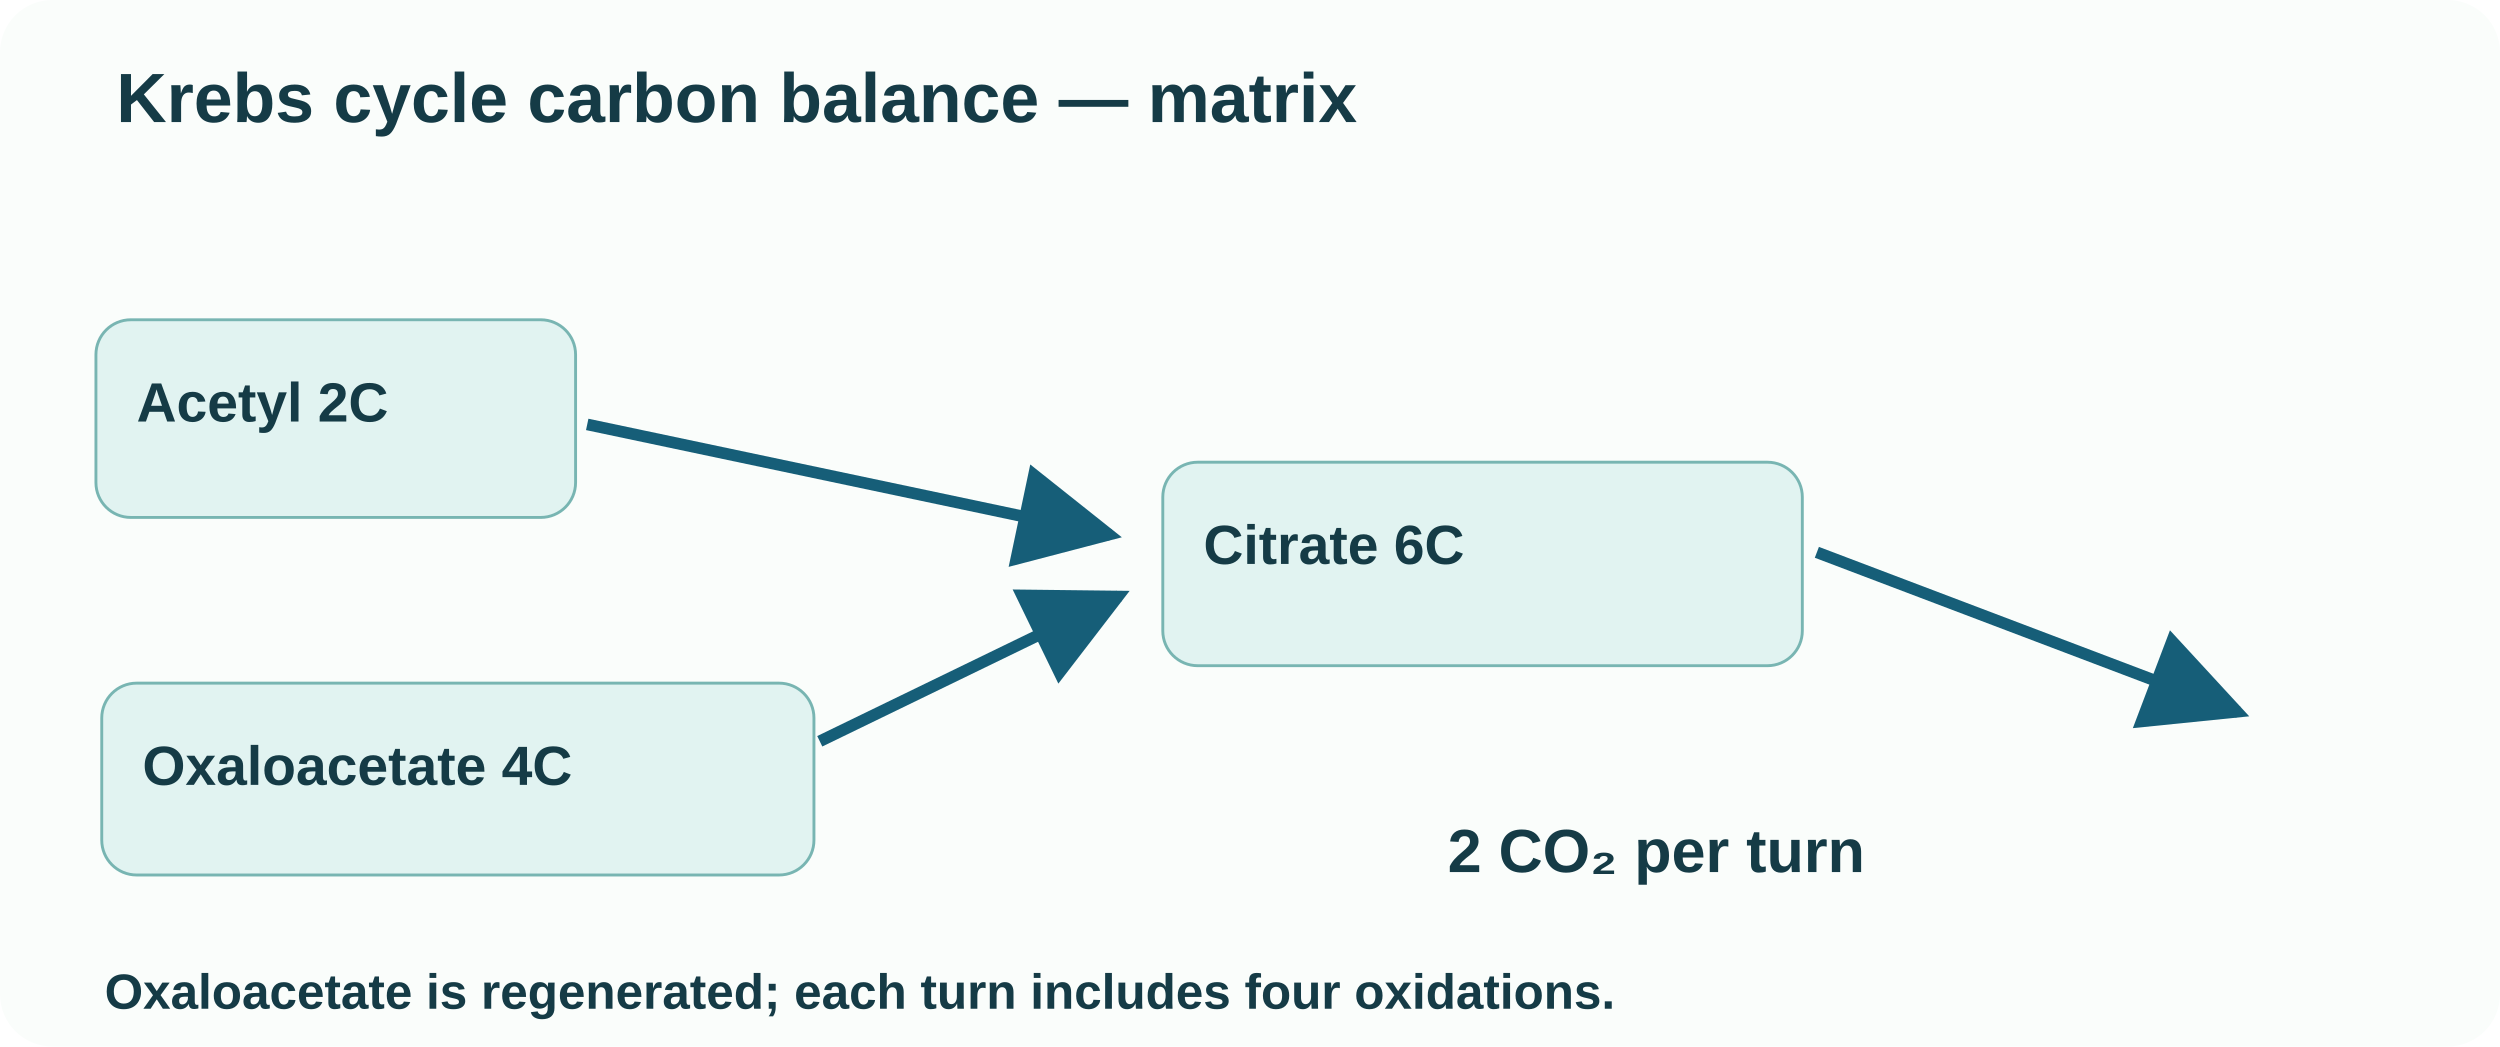
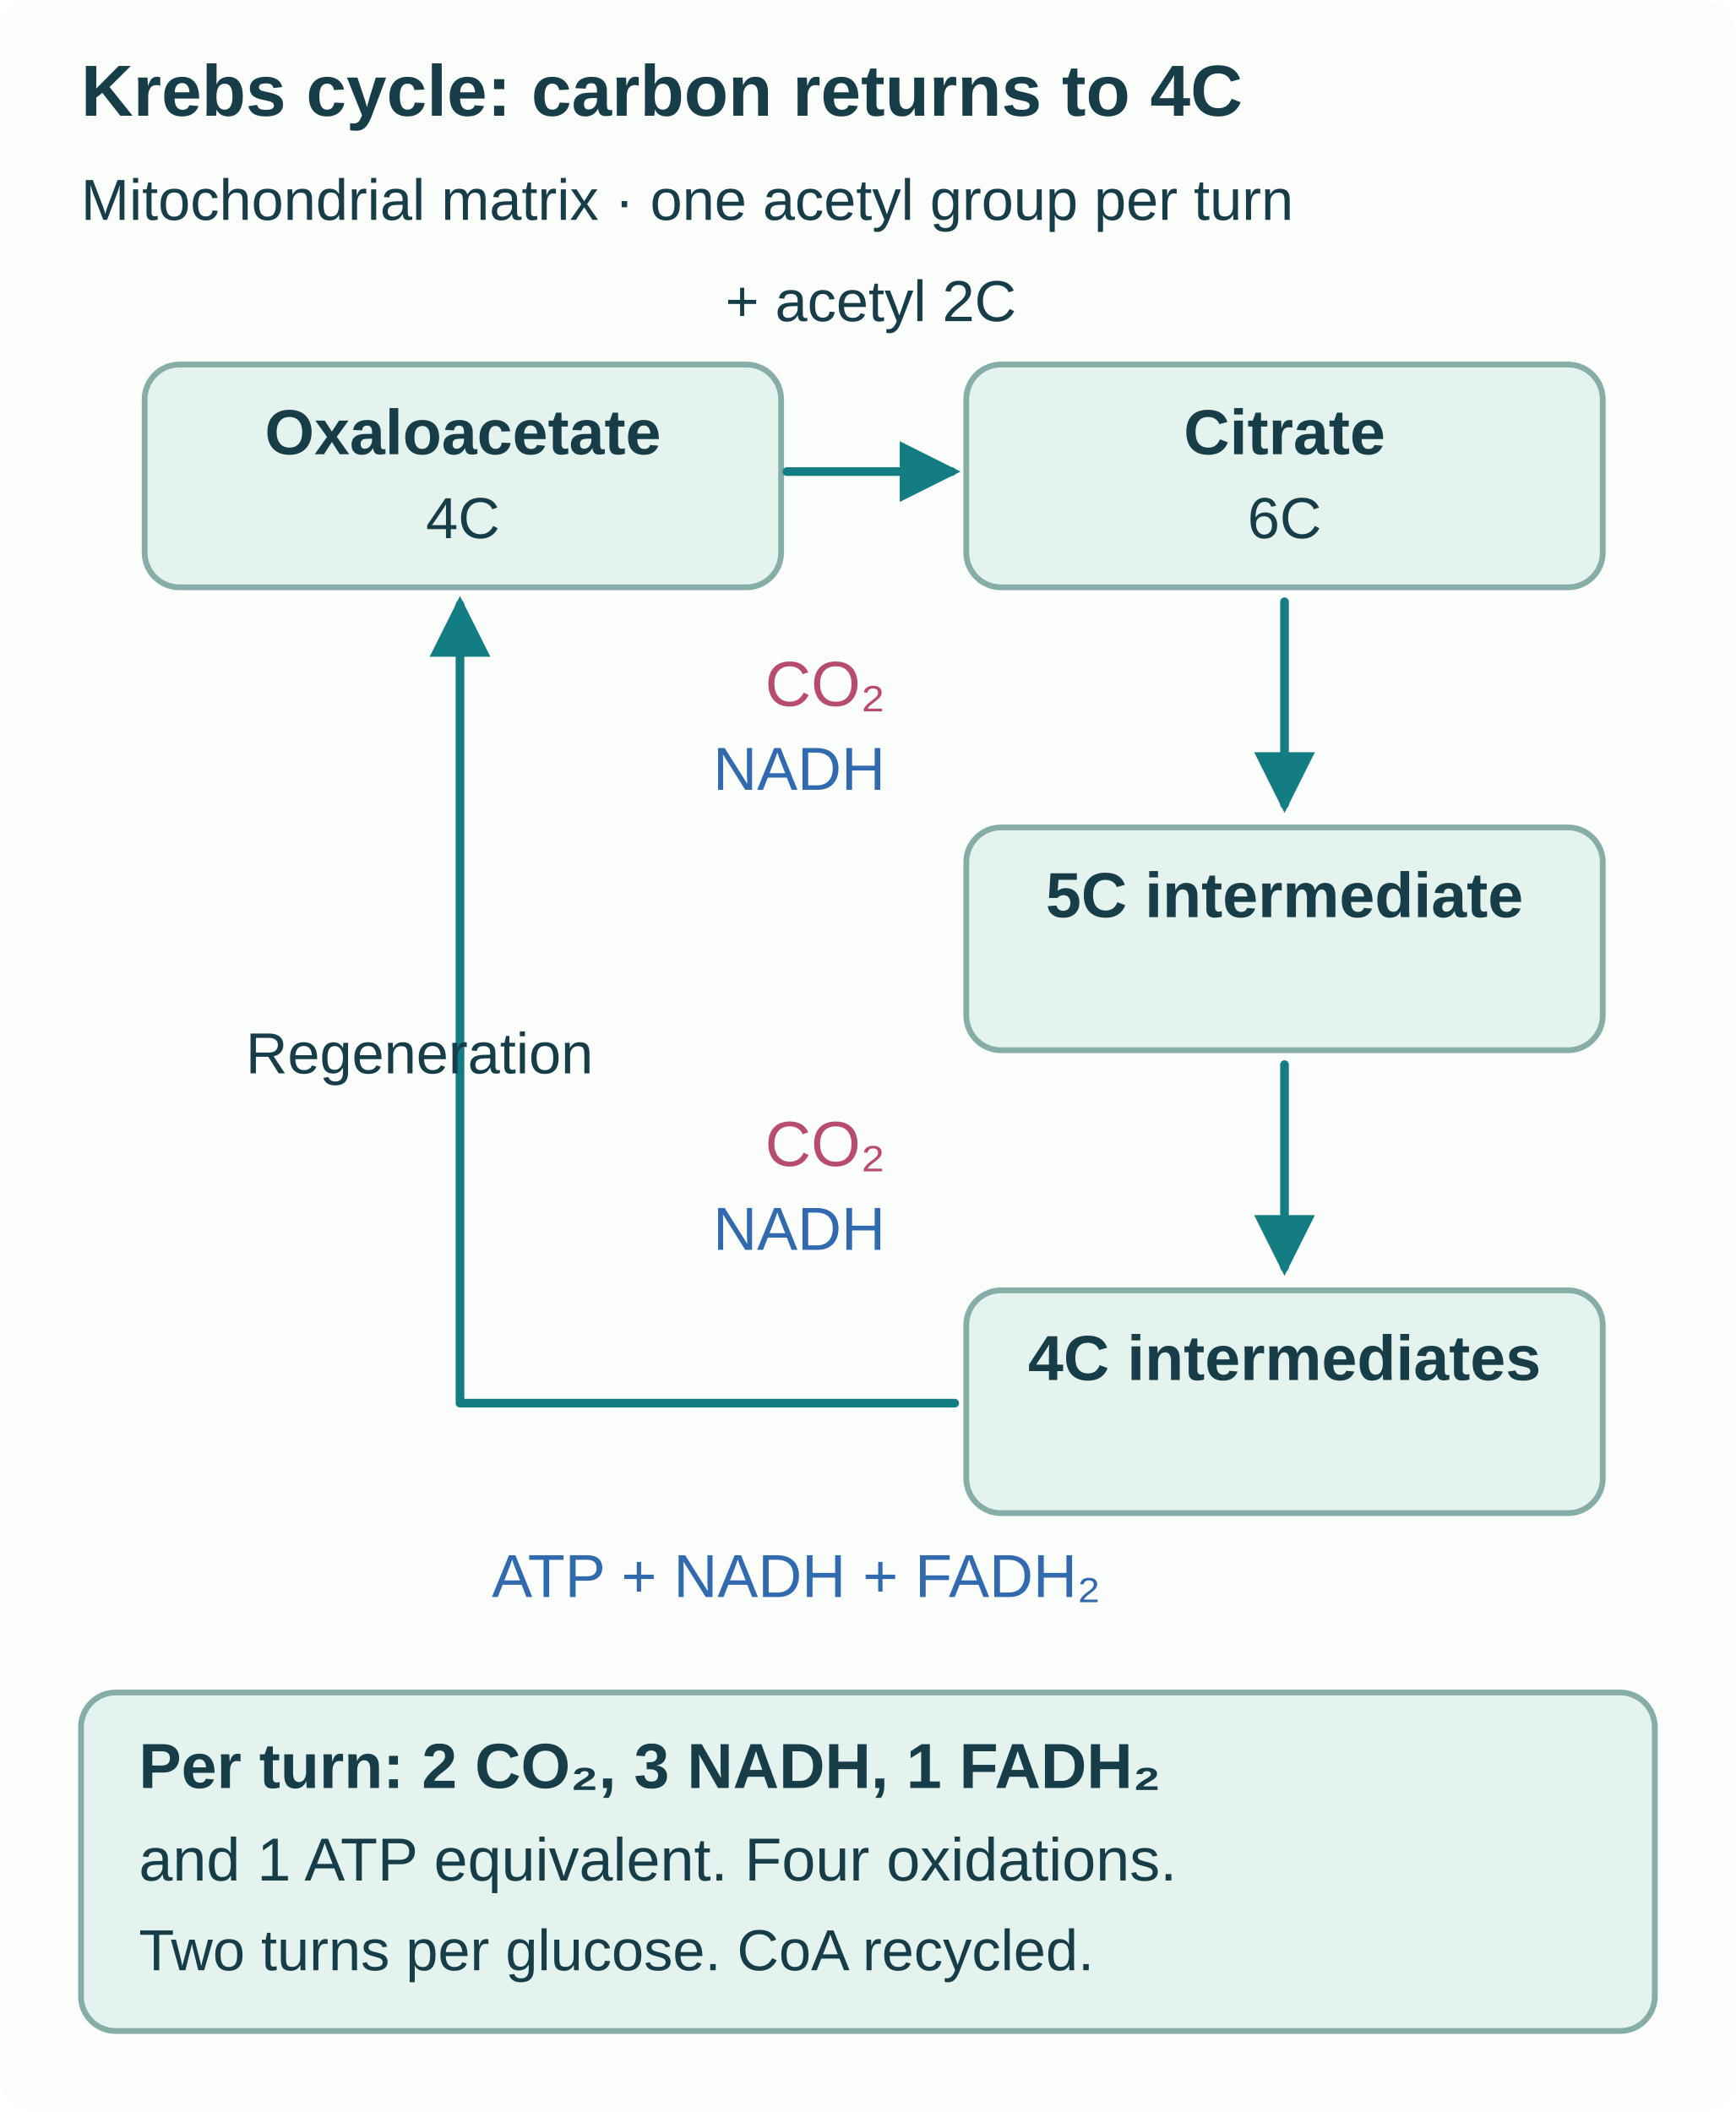
- <svg xmlns="http://www.w3.org/2000/svg" viewBox="0 0 860 360" role="img" aria-labelledby="t d">
+ <svg xmlns="http://www.w3.org/2000/svg" viewBox="0 0 600 730" role="img" aria-labelledby="title desc">
  <defs>
-     <marker id="arrow" markerWidth="9" markerHeight="9" refX="8" refY="4.5" orient="auto">
-       <path d="M0 0 L9 4.5 L0 9z" fill="#165e78" />
+     <marker id="147d83" markerWidth="7" markerHeight="7" refX="6" refY="3.5" orient="auto">
+       <path d="M0 0L7 3.5L0 7Z" fill="#147d83" />
+     </marker>
+     <marker id="316aaf" markerWidth="7" markerHeight="7" refX="6" refY="3.5" orient="auto">
+       <path d="M0 0L7 3.5L0 7Z" fill="#316aaf" />
+     </marker>
+     <marker id="b84c6f" markerWidth="7" markerHeight="7" refX="6" refY="3.5" orient="auto">
+       <path d="M0 0L7 3.5L0 7Z" fill="#b84c6f" />
+     </marker>
+     <marker id="a87013" markerWidth="7" markerHeight="7" refX="6" refY="3.5" orient="auto">
+       <path d="M0 0L7 3.5L0 7Z" fill="#a87013" />
+     </marker>
+     <marker id="4c8759" markerWidth="7" markerHeight="7" refX="6" refY="3.5" orient="auto">
+       <path d="M0 0L7 3.5L0 7Z" fill="#4c8759" />
    </marker>
  </defs>
-   <rect width="860" height="360" rx="18" fill="#fafdfb" />
-   <g font-family="Arial, sans-serif" fill="#153b46">
-     <text x="40" y="42" font-size="24" font-weight="600">Krebs cycle carbon balance — matrix</text>
-     <rect x="33" y="110" width="165" height="68" rx="12" fill="#e1f3f1" stroke="#78b5b2" />
-     <text x="47" y="145" font-size="19" font-weight="600">Acetyl 2C</text>
-     <rect x="35" y="235" width="245" height="66" rx="12" fill="#e1f3f1" stroke="#78b5b2" />
-     <text x="49" y="270" font-size="19" font-weight="600">Oxaloacetate 4C</text>
-     <path d="M202 146 L382 184" stroke="#165e78" stroke-width="4" fill="none" marker-end="url(#arrow)" />
-     <path d="M282 255 L385 205" stroke="#165e78" stroke-width="4" fill="none" marker-end="url(#arrow)" />
-     <rect x="400" y="159" width="220" height="70" rx="12" fill="#e1f3f1" stroke="#78b5b2" />
-     <text x="414" y="194" font-size="19" font-weight="600">Citrate 6C</text>
-     <path d="M625 190 L770 245" stroke="#165e78" stroke-width="4" fill="none" marker-end="url(#arrow)" />
-     <text x="498" y="300" font-size="21" font-weight="600">2 CO₂ per turn</text>
-     <text x="36" y="347" font-size="17" font-weight="600">Oxaloacetate is regenerated; each turn includes four oxidations.</text>
+   <rect width="600" height="730" rx="12" fill="#fbfdfb" />
+   <g font-family="Arial, sans-serif">
+     <text x="28" y="40" font-size="25" fill="#163d48" text-anchor="start" font-weight="700">Krebs cycle: carbon returns to 4C</text>
+     <text x="28" y="76" font-size="20" fill="#163d48" text-anchor="start" font-weight="400">Mitochondrial matrix · one acetyl group per turn</text>
+     <rect x="50" y="126" width="220" height="77" rx="12" fill="#e5f3ef" stroke="#86ada8" stroke-width="2" />
+     <text x="160.0" y="157" font-size="22" fill="#163d48" text-anchor="middle" font-weight="600">Oxaloacetate</text>
+     <text x="160.0" y="186" font-size="20" fill="#163d48" text-anchor="middle" font-weight="400">4C</text>
+     <rect x="334" y="126" width="220" height="77" rx="12" fill="#e5f3ef" stroke="#86ada8" stroke-width="2" />
+     <text x="444.0" y="157" font-size="22" fill="#163d48" text-anchor="middle" font-weight="600">Citrate</text>
+     <text x="444.0" y="186" font-size="20" fill="#163d48" text-anchor="middle" font-weight="400">6C</text>
+     <path d="M272 163H329" fill="none" stroke="#147d83" stroke-width="3" stroke-linecap="round" stroke-linejoin="round" marker-end="url(#147d83)" />
+     <text x="301" y="111" font-size="20" fill="#163d48" text-anchor="middle" font-weight="400">+ acetyl 2C</text>
+     <path d="M444 208V278" fill="none" stroke="#147d83" stroke-width="3" stroke-linecap="round" stroke-linejoin="round" marker-end="url(#147d83)" />
+     <rect x="334" y="286" width="220" height="77" rx="12" fill="#e5f3ef" stroke="#86ada8" stroke-width="2" />
+     <text x="444.0" y="317" font-size="22" fill="#163d48" text-anchor="middle" font-weight="600">5C intermediate</text>
+     <text x="306" y="244" font-size="22" fill="#b84c6f" text-anchor="end" font-weight="400">CO₂</text>
+     <text x="306" y="273" font-size="21" fill="#316aaf" text-anchor="end" font-weight="400">NADH</text>
+     <path d="M444 368V438" fill="none" stroke="#147d83" stroke-width="3" stroke-linecap="round" stroke-linejoin="round" marker-end="url(#147d83)" />
+     <rect x="334" y="446" width="220" height="77" rx="12" fill="#e5f3ef" stroke="#86ada8" stroke-width="2" />
+     <text x="444.0" y="477" font-size="22" fill="#163d48" text-anchor="middle" font-weight="600">4C intermediates</text>
+     <text x="306" y="403" font-size="22" fill="#b84c6f" text-anchor="end" font-weight="400">CO₂</text>
+     <text x="306" y="432" font-size="21" fill="#316aaf" text-anchor="end" font-weight="400">NADH</text>
+     <path d="M330 485H159V209" fill="none" stroke="#147d83" stroke-width="3" stroke-linecap="round" stroke-linejoin="round" marker-end="url(#147d83)" />
+     <text x="145" y="371" font-size="20" fill="#163d48" text-anchor="middle" font-weight="400">Regeneration</text>
+     <text x="170" y="552" font-size="21" fill="#316aaf" text-anchor="start" font-weight="400">ATP + NADH + FADH₂</text>
+     <rect x="28" y="585" width="544" height="117" rx="12" fill="#e5f3ef" stroke="#86ada8" stroke-width="2" />
+     <text x="48" y="618" font-size="22" fill="#163d48" text-anchor="start" font-weight="600">Per turn: 2 CO₂, 3 NADH, 1 FADH₂</text>
+     <text x="48" y="650" font-size="21" fill="#163d48" text-anchor="start" font-weight="400">and 1 ATP equivalent. Four oxidations.</text>
+     <text x="48" y="681" font-size="20" fill="#163d48" text-anchor="start" font-weight="400">Two turns per glucose. CoA recycled.</text>
  </g>
</svg>
